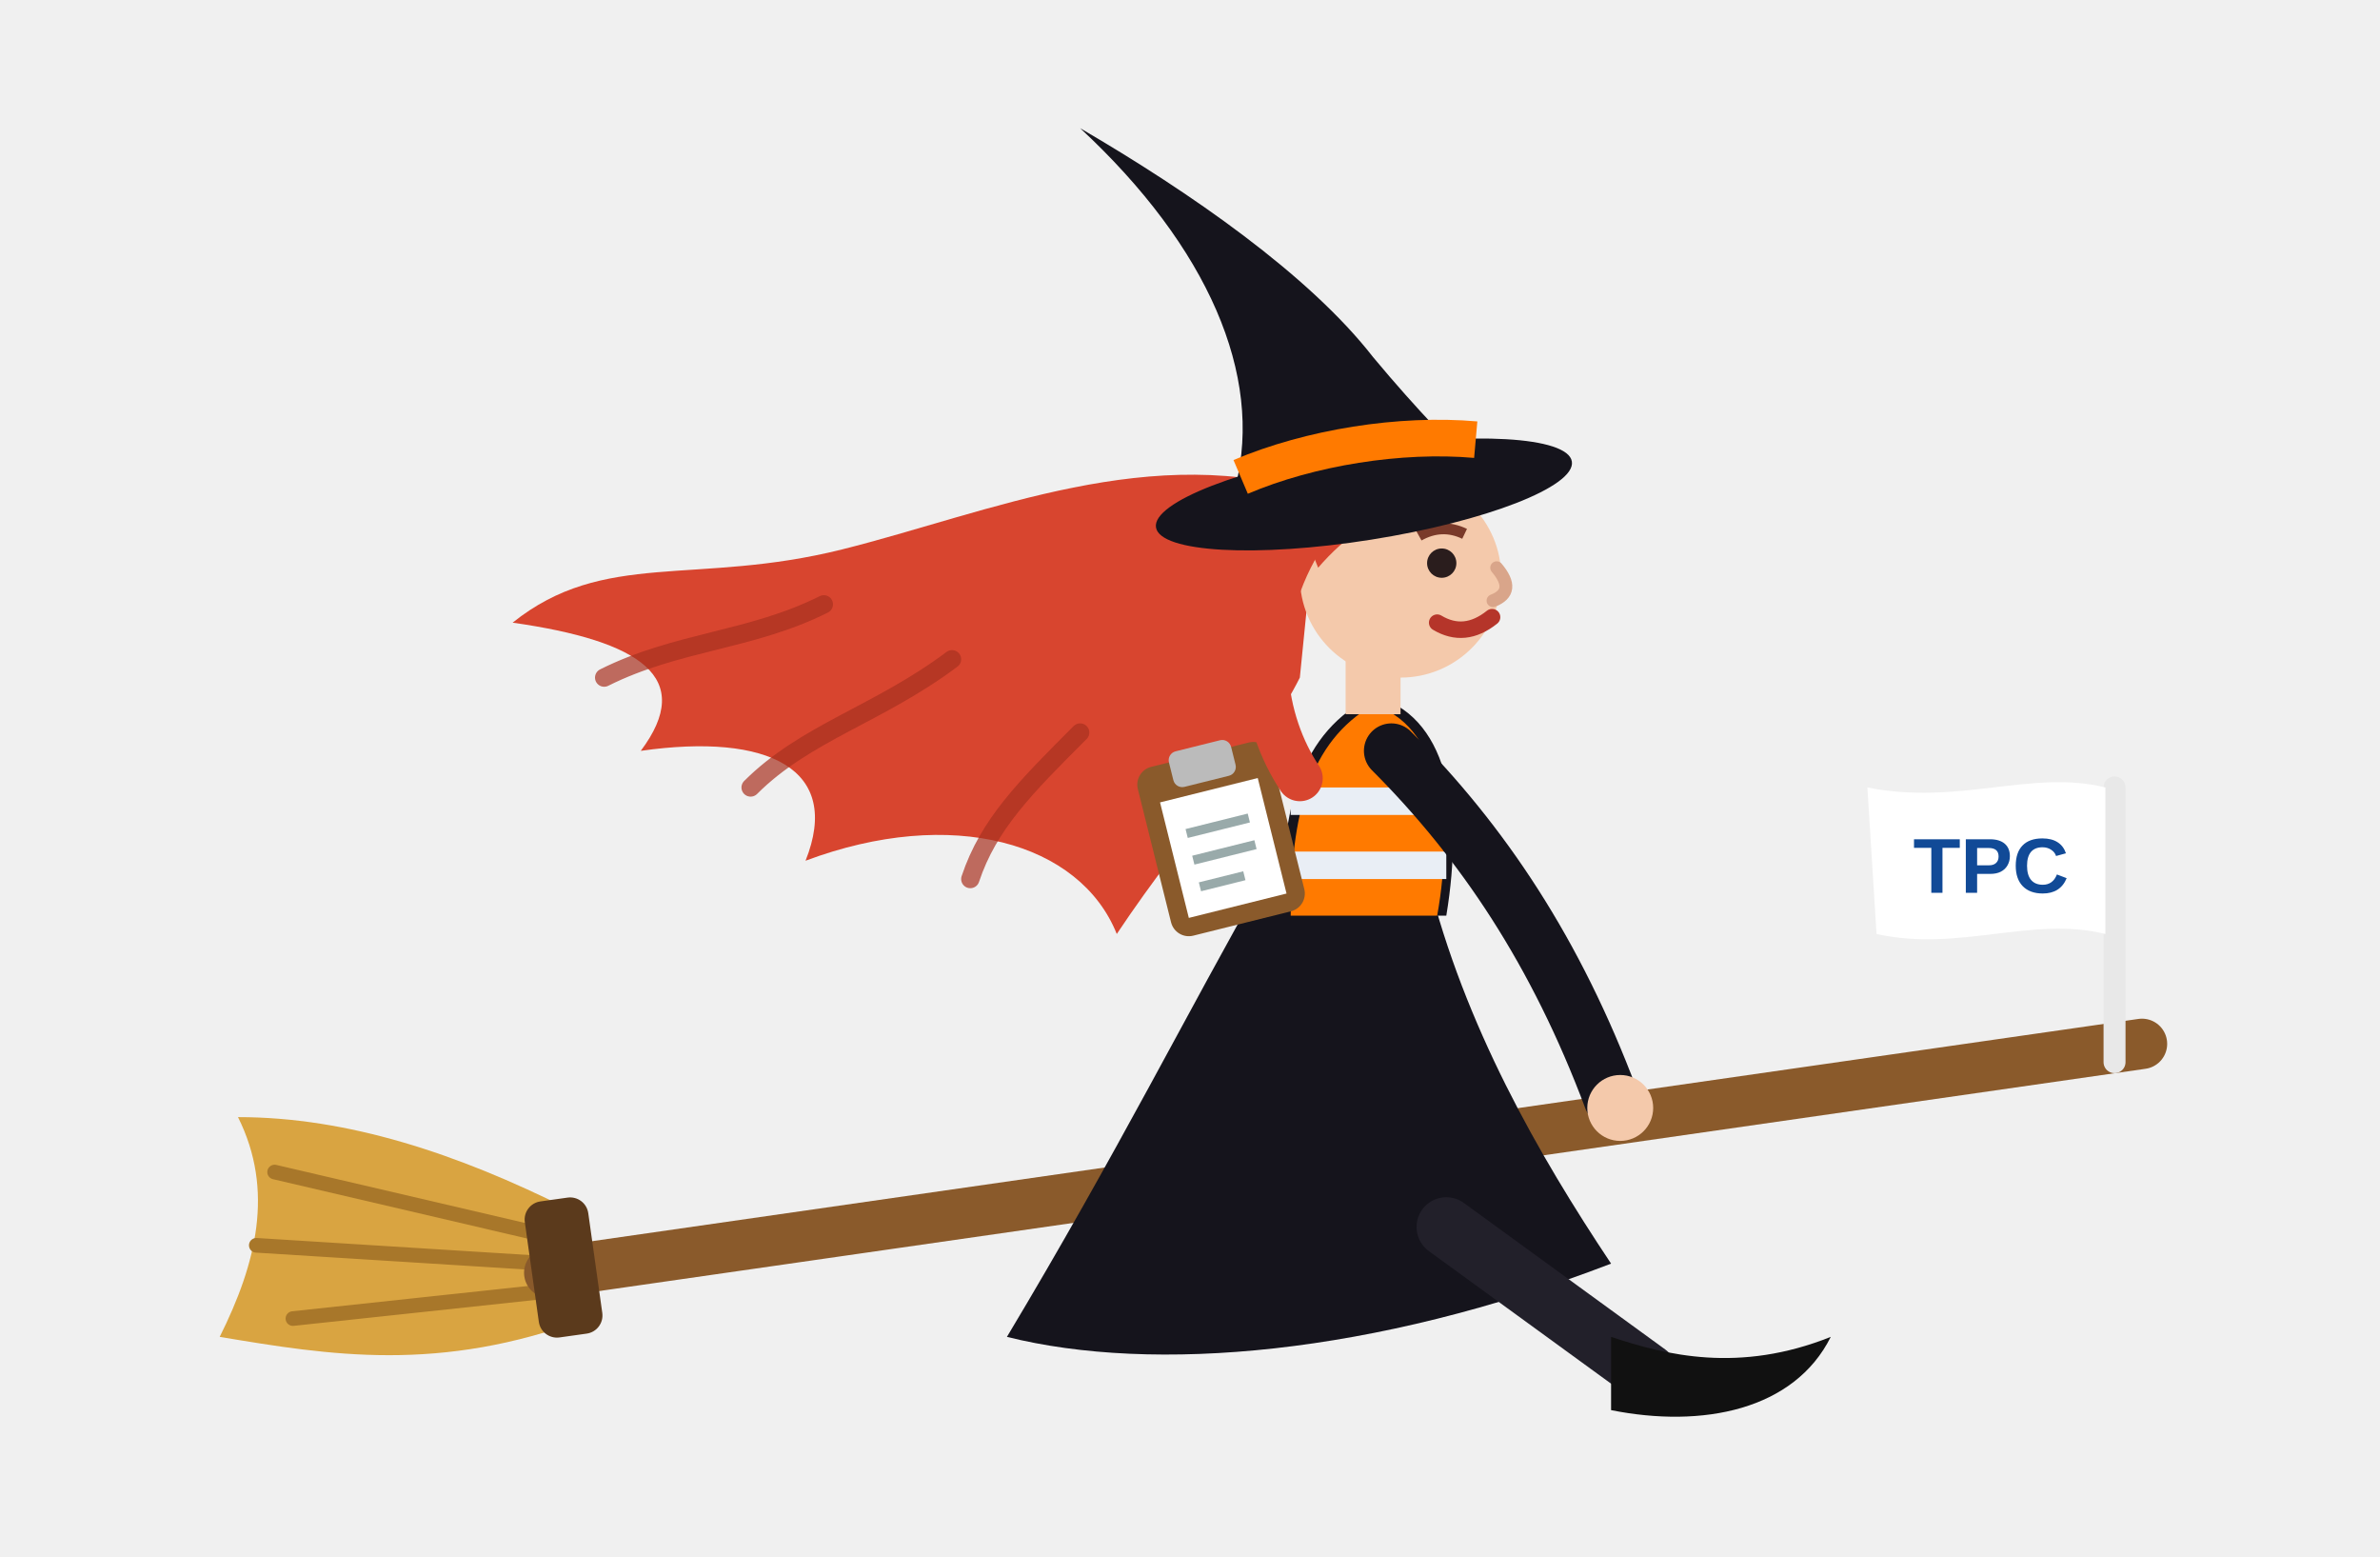
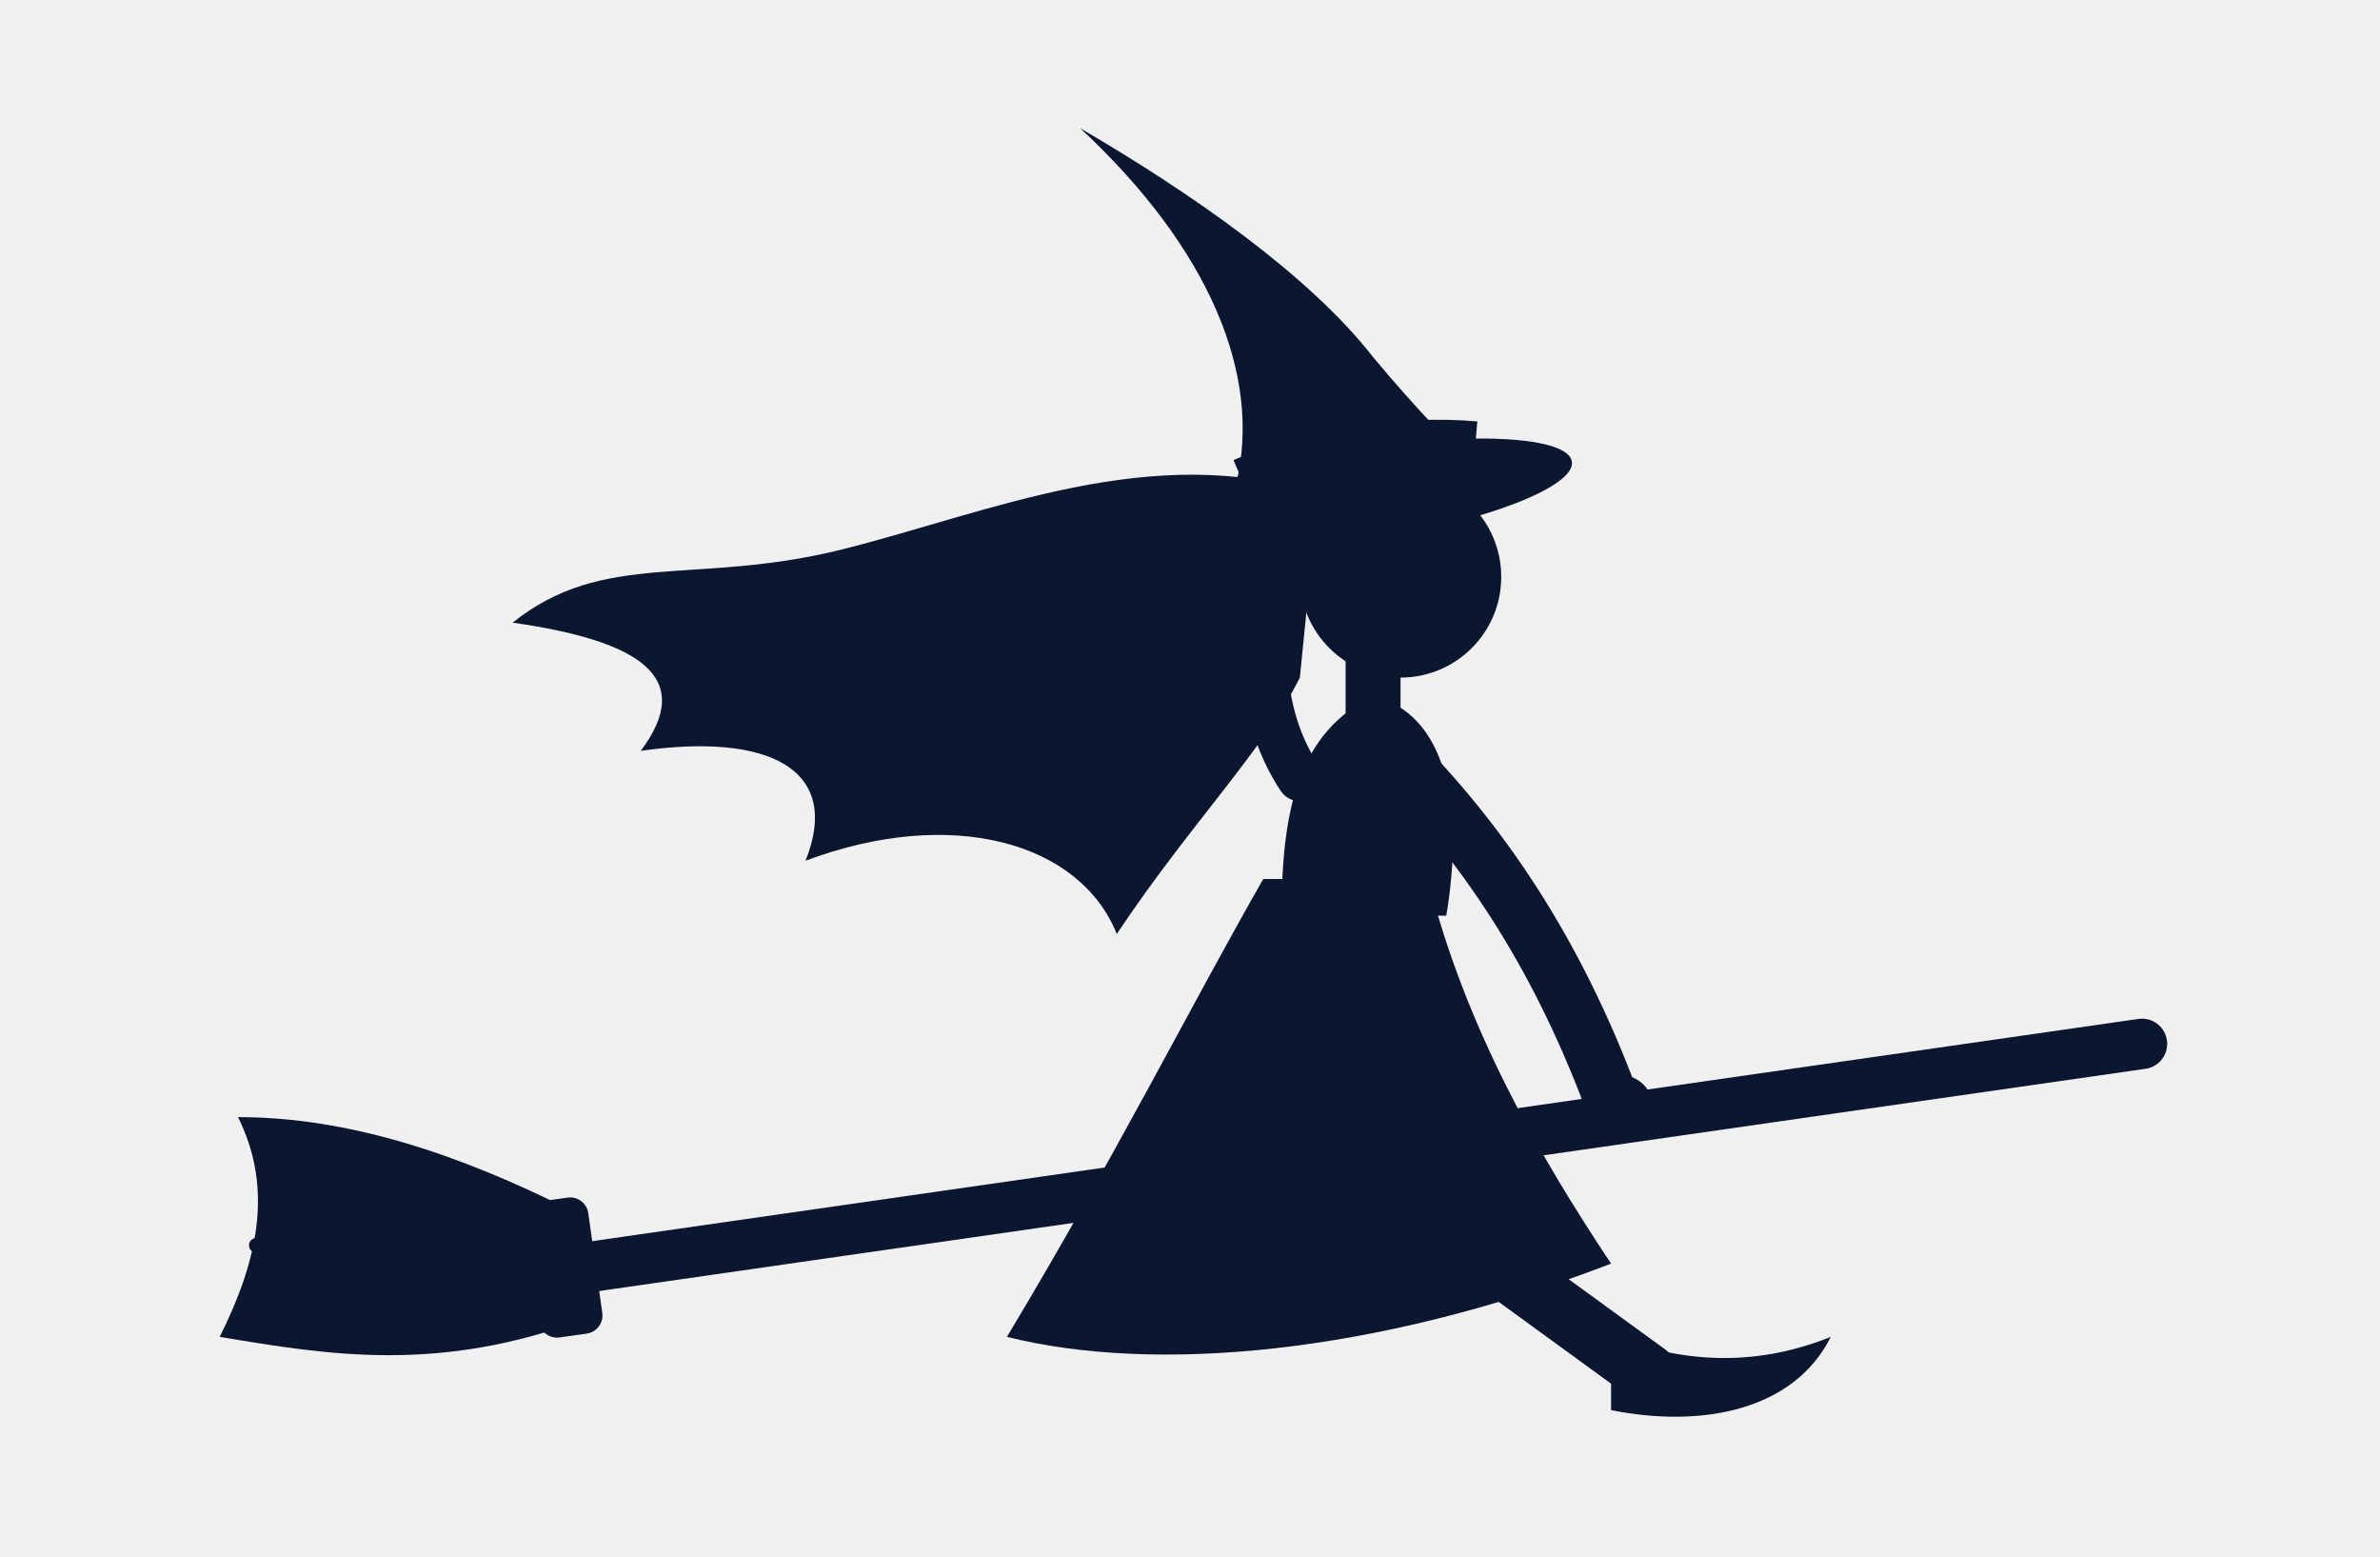
<svg viewBox="-30 -30 260 170" aria-hidden="true">
-   <path class="hair" d="M114 24 C96 18 78 26 62 30 C46 34 36 30 26 38 C40 40 46 44 40 52 C54 50 62 54 58 64 C74 58 88 62 92 72 C100 60 108 52 112 44 Z" fill="#d8452f" />
-   <path d="M60 36 C52 40 44 40 36 44 M74 42 C66 48 58 50 52 56 M88 50 C82 56 78 60 76 66" stroke="#a8301f" stroke-width="2" fill="none" stroke-linecap="round" opacity=".7" />
-   <path d="M32 102 C20 96 8 92 -4 92 C0 100 -2 108 -6 116 C6 118 18 120 34 114 Z" fill="#d9a441" />
-   <path d="M30 105 L0 98 M30 108 L-2 106 M30 111 L2 114" stroke="#a8772a" stroke-width="1.6" stroke-linecap="round" />
-   <path d="M30 109 L204 84" stroke="#8a5a2b" stroke-width="5.5" stroke-linecap="round" />
-   <rect x="28" y="101" width="7" height="15" rx="2" transform="rotate(-8 31 108)" fill="#5b3a1c" />
-   <path d="M201 86 L201 56" stroke="#e8e8e8" stroke-width="2.4" stroke-linecap="round" />
-   <path d="M200 56 C192 54 184 58 174 56 L175 72 C184 74 192 70 200 72 Z" fill="#fff" />
-   <text class="ftx" x="187.5" y="67.5" font-family="Arial Black,Arial,sans-serif" font-weight="900" font-size="8.5" fill="#114a97" text-anchor="middle">TPC</text>
-   <path d="M108 66 C100 80 92 96 80 116 C96 120 120 118 146 108 C138 96 130 82 126 66 Z" fill="#15141c" />
-   <path d="M128 104 L150 120" stroke="#22202a" stroke-width="6.5" stroke-linecap="round" />
-   <path d="M146 116 C152 118 160 120 170 116 C166 124 156 126 146 124 Z" fill="#111" />
-   <path d="M110 70 C110 58 112 50 120 46 C128 48 130 58 128 70 Z" fill="#15141c" />
-   <path d="M111 70 C111 59 113 51 120 47 C127 49 129 59 127 70 Z" fill="#ff7a00" />
-   <rect x="111" y="56" width="17" height="3" fill="#e9eef5" />
-   <rect x="111" y="63" width="17" height="3" fill="#e9eef5" />
-   <g transform="rotate(-14 104 62)">
-     <rect x="96" y="52" width="15" height="19" rx="2" fill="#8a5a2b" />
-     <rect x="98" y="56" width="11" height="13" fill="#fff" />
-     <rect x="100" y="51" width="7" height="4" rx="1" fill="#bbb" />
-     <path d="M100 60h7M100 63h7M100 66h5" stroke="#9aa" stroke-width="1" />
-   </g>
-   <path d="M122 52 C132 62 140 74 146 90" stroke="#15141c" stroke-width="6" stroke-linecap="round" fill="none" />
-   <circle cx="147" cy="91" r="3.6" fill="#f4c9ab" />
-   <rect x="117" y="41" width="6" height="7" fill="#f4c9ab" />
-   <circle cx="123" cy="33" r="11" fill="#f4c9ab" />
-   <path d="M112 27 C116 19 128 17 134 25 C128 23 120 25 114 32 Z" fill="#d8452f" />
-   <path d="M112 29 C106 39 108 49 112 55" stroke="#d8452f" stroke-width="5" fill="none" stroke-linecap="round" />
-   <circle cx="127.5" cy="31.5" r="1.6" fill="#2a1d1d" />
-   <path d="M125 28.5 q2.5 -1.4 5 -.2" stroke="#7a3a2a" stroke-width="1.2" fill="none" />
-   <path d="M127 38 q3 1.8 6 -.6" stroke="#b5352a" stroke-width="1.8" fill="none" stroke-linecap="round" />
-   <path d="M133.5 32 q2.2 2.6 -.4 3.6" stroke="#d9a58a" stroke-width="1.4" fill="none" stroke-linecap="round" />
-   <path d="M105 23 C108 11 102 -3 88 -16 C100 -9 113 0 120 9 C125 15 129 19 132 22 Z" fill="#15141c" />
-   <ellipse cx="119" cy="24" rx="23" ry="5" transform="rotate(-9 119 24)" fill="#15141c" />
-   <path d="M106 20 C114 18 124 18 132 20" stroke="#ff7a00" stroke-width="4" fill="none" transform="rotate(-9 119 24)" />
+   <path class="hair" d="M114 24 C96 18 78 26 62 30 C46 34 36 30 26 38 C40 40 46 44 40 52 C54 50 62 54 58 64 C74 58 88 62 92 72 C100 60 108 52 112 44 Z" fill="#0b1630" />
+   <path d="M60 36 C52 40 44 40 36 44 M74 42 C66 48 58 50 52 56 M88 50 C82 56 78 60 76 66" stroke="none" fill="none" />
+   <path d="M32 102 C20 96 8 92 -4 92 C0 100 -2 108 -6 116 C6 118 18 120 34 114 Z" fill="#0b1630" />
+   <path d="M30 105 L0 98 M30 108 L-2 106 M30 111 L2 114" stroke="#0b1630" stroke-width="1.6" stroke-linecap="round" />
+   <path d="M30 109 L204 84" stroke="#0b1630" stroke-width="5.5" stroke-linecap="round" />
+   <rect x="28" y="101" width="7" height="15" rx="2" transform="rotate(-8 31 108)" fill="#0b1630" />
+   <path d="M108 66 C100 80 92 96 80 116 C96 120 120 118 146 108 C138 96 130 82 126 66 Z" fill="#0b1630" />
+   <path d="M128 104 L150 120" stroke="#0b1630" stroke-width="6.5" stroke-linecap="round" />
+   <path d="M146 116 C152 118 160 120 170 116 C166 124 156 126 146 124 Z" fill="#0b1630" />
+   <path d="M110 70 C110 58 112 50 120 46 C128 48 130 58 128 70 Z" fill="#0b1630" />
+   <path d="M122 52 C132 62 140 74 146 90" stroke="#0b1630" stroke-width="6" stroke-linecap="round" fill="none" />
+   <circle cx="147" cy="91" r="3.6" fill="#0b1630" />
+   <rect x="117" y="41" width="6" height="7" fill="#0b1630" />
+   <circle cx="123" cy="33" r="11" fill="#0b1630" />
+   <path d="M112 27 C116 19 128 17 134 25 C128 23 120 25 114 32 Z" fill="#0b1630" />
+   <path d="M112 29 C106 39 108 49 112 55" stroke="#0b1630" stroke-width="5" fill="none" stroke-linecap="round" />
+   <path d="M105 23 C108 11 102 -3 88 -16 C100 -9 113 0 120 9 C125 15 129 19 132 22 Z" fill="#0b1630" />
+   <ellipse cx="119" cy="24" rx="23" ry="5" transform="rotate(-9 119 24)" fill="#0b1630" />
+   <path d="M106 20 C114 18 124 18 132 20" stroke="#0b1630" stroke-width="4" fill="none" transform="rotate(-9 119 24)" />
</svg>
